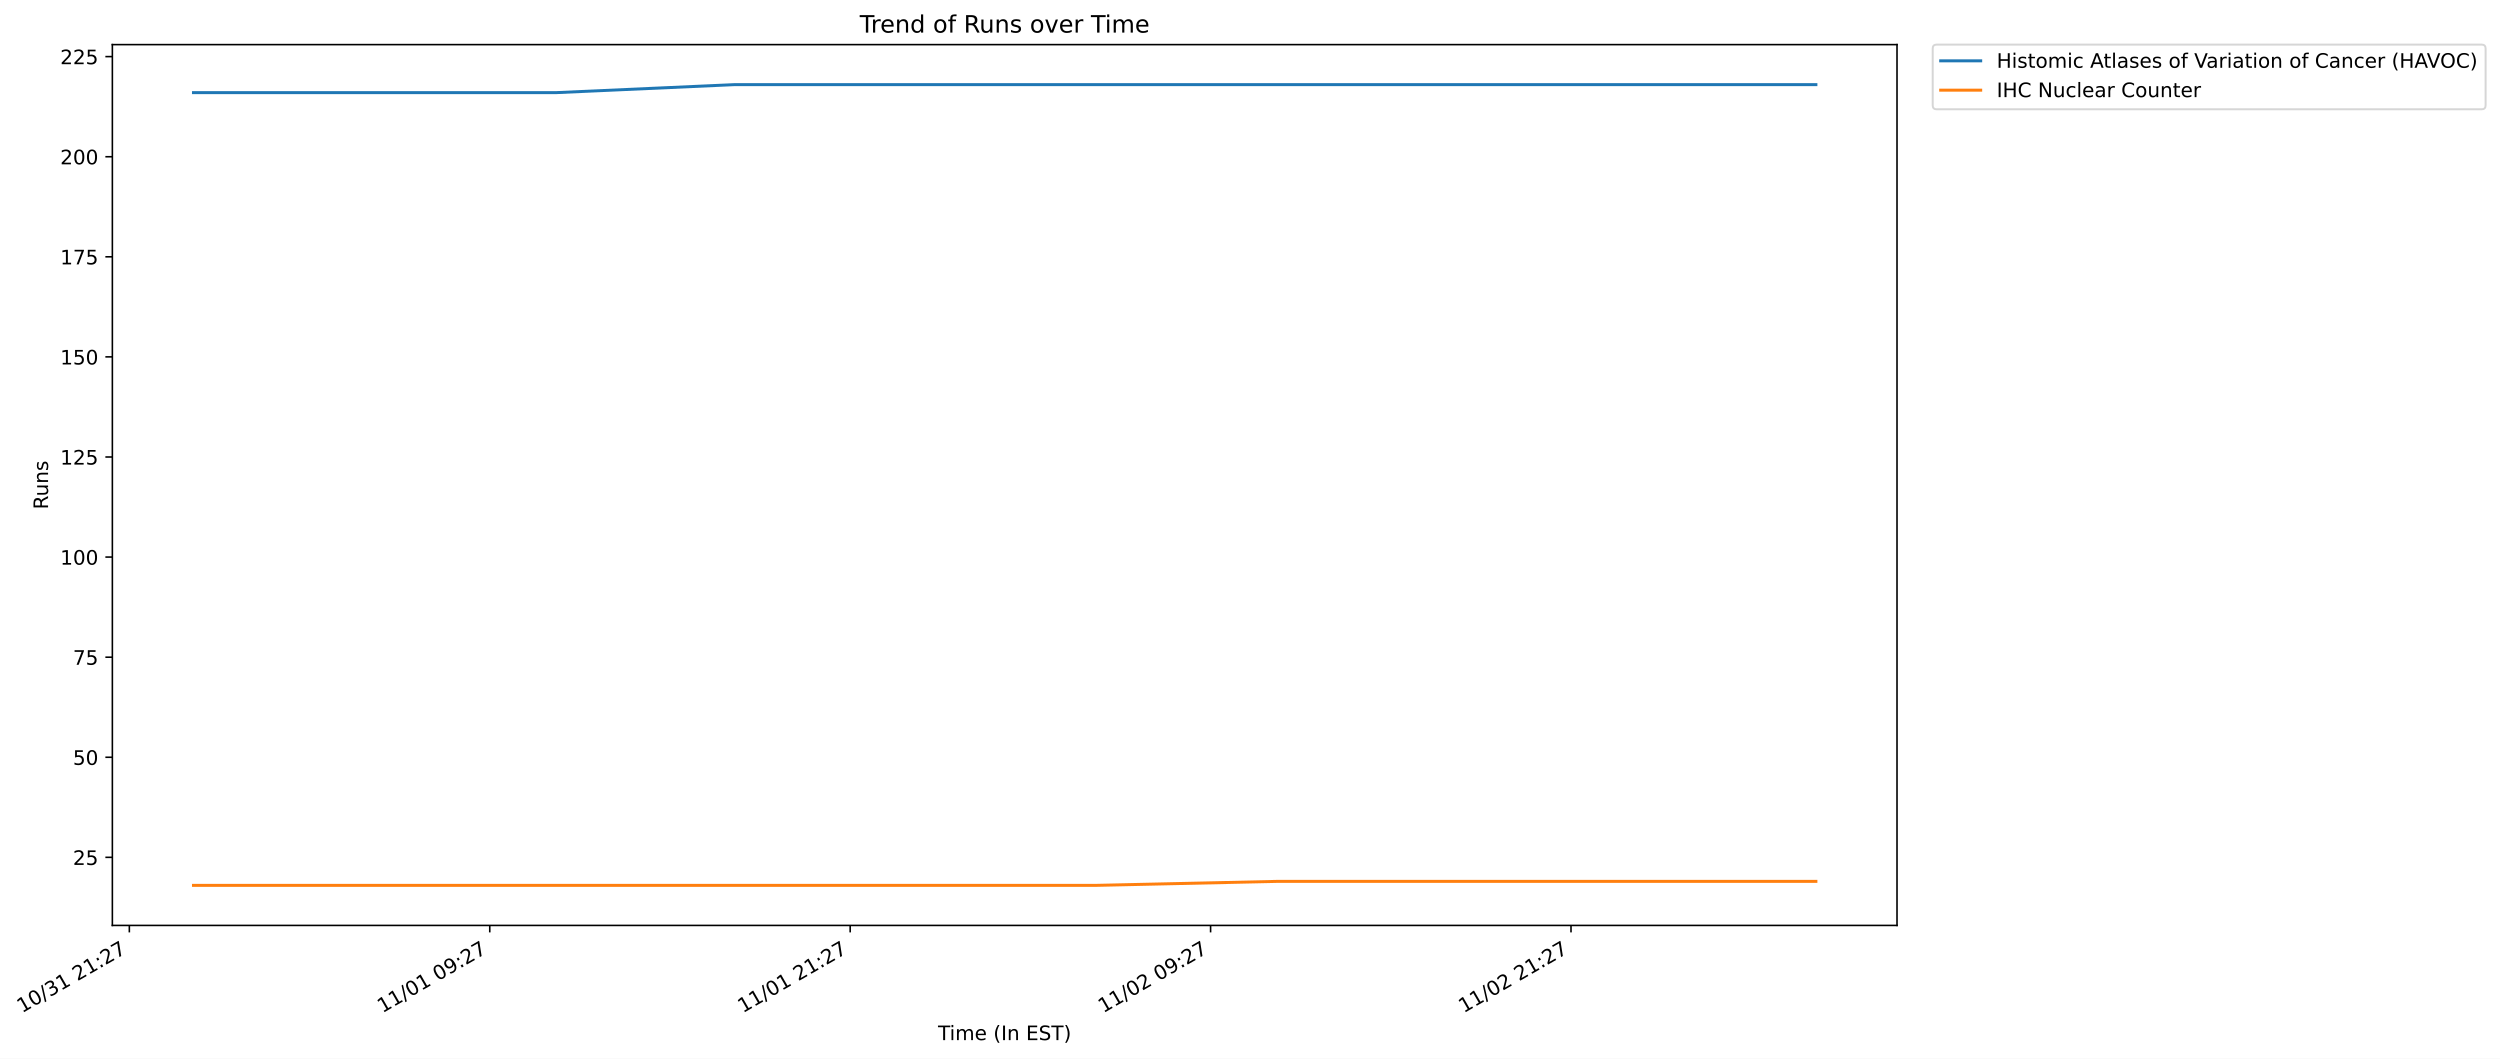
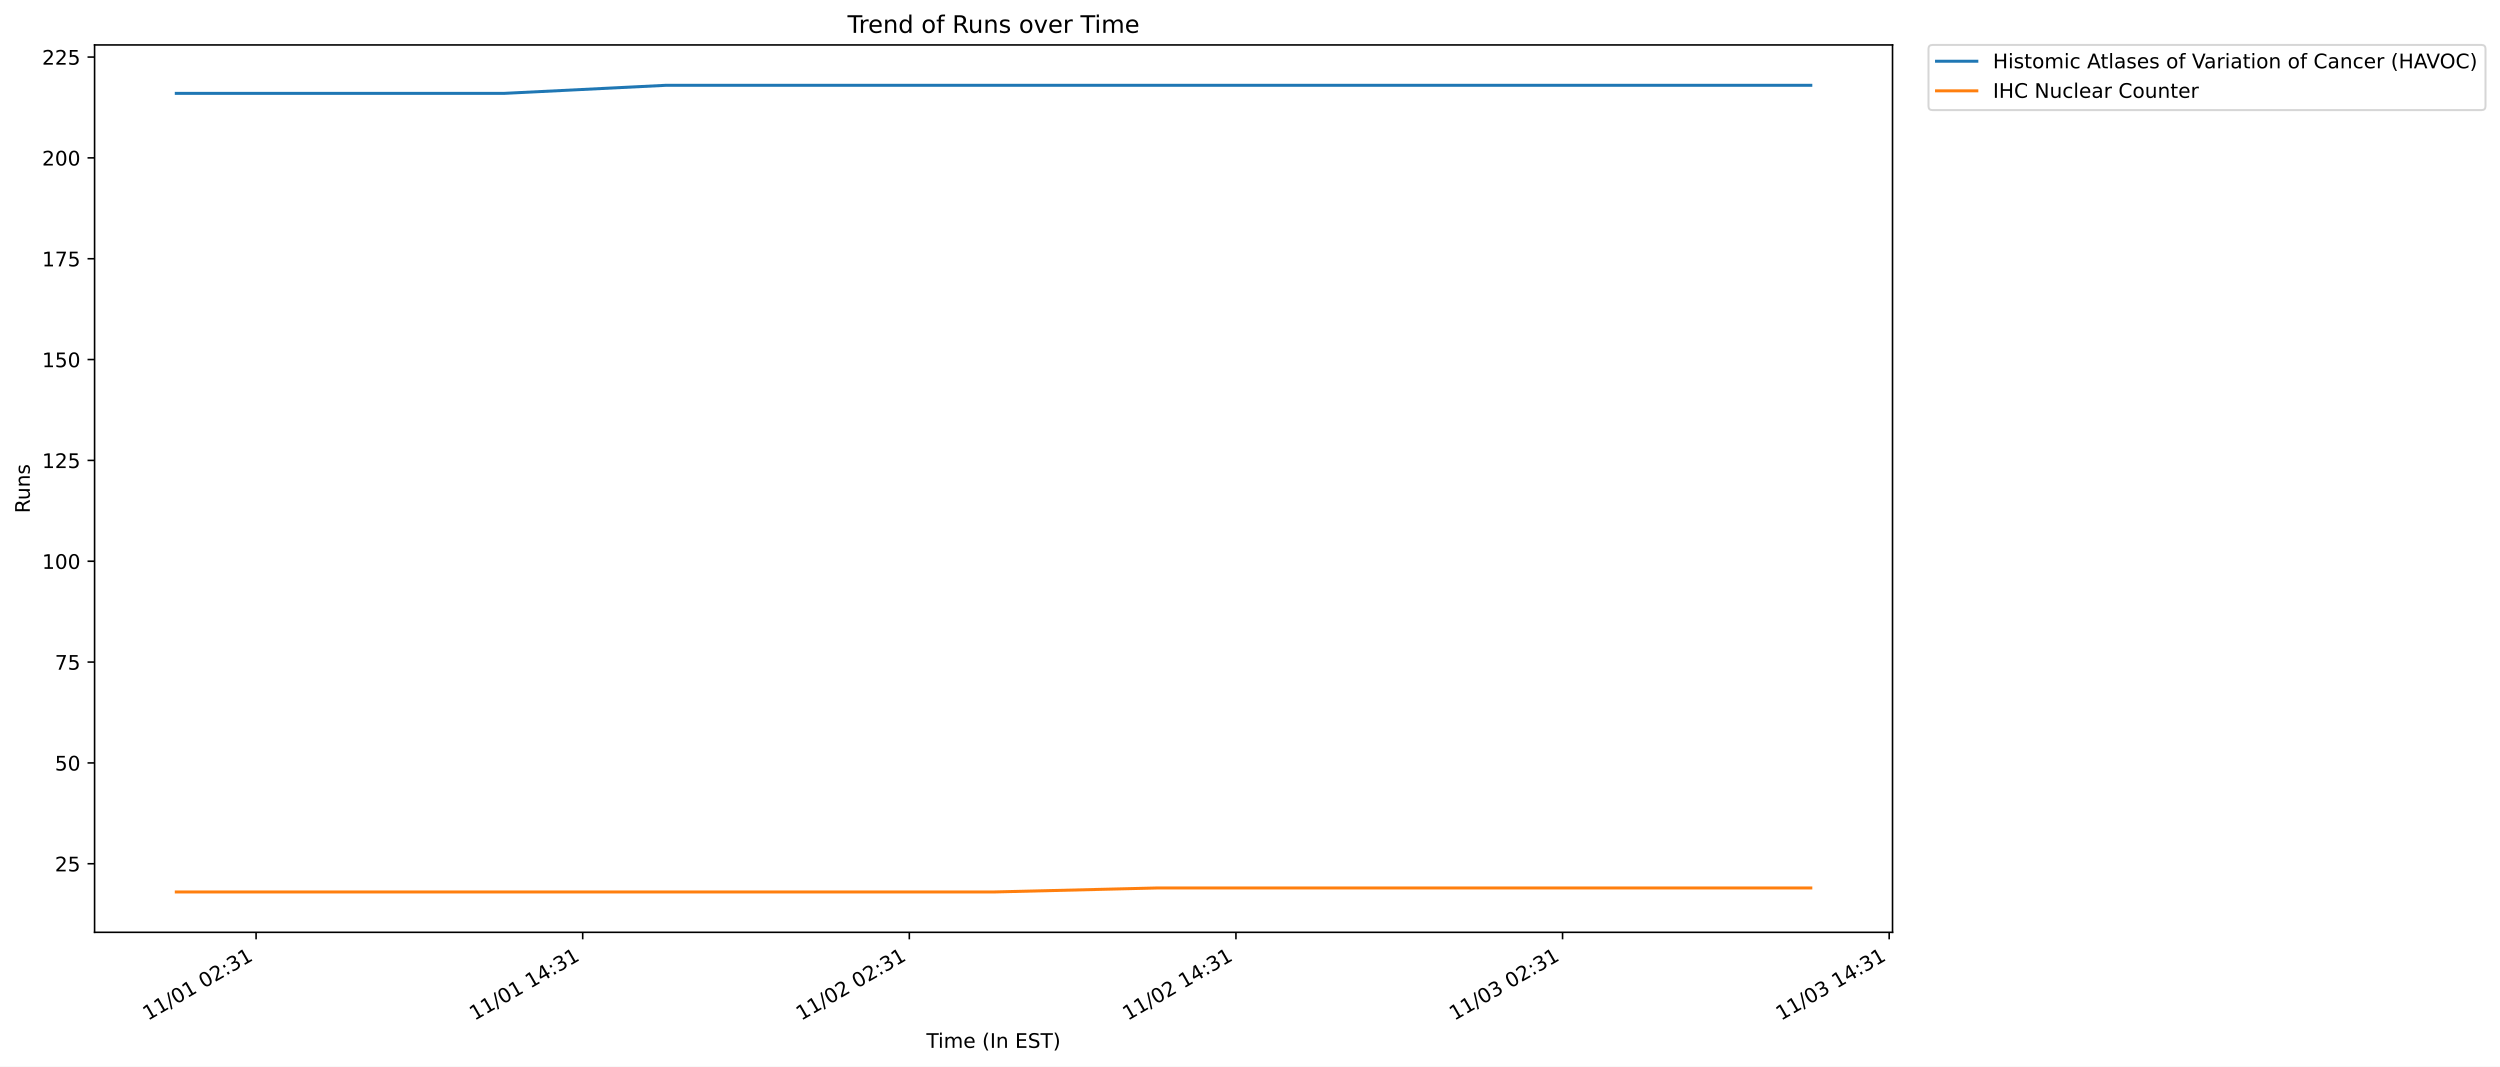
- <svg xmlns="http://www.w3.org/2000/svg" xmlns:xlink="http://www.w3.org/1999/xlink" width="1250.666pt" height="529.626pt" viewBox="0 0 1250.666 529.626" version="1.1">
+ <svg xmlns="http://www.w3.org/2000/svg" xmlns:xlink="http://www.w3.org/1999/xlink" width="1241.42pt" height="529.626pt" viewBox="0 0 1241.42 529.626" version="1.1">
  <defs>
    <style type="text/css">*{stroke-linejoin: round; stroke-linecap: butt}</style>
  </defs>
  <g id="figure_1">
    <g id="patch_1">
-       <path d="M 0 529.626  L 1250.666 529.626  L 1250.666 0  L 0 0  z " style="fill: #ffffff" />
+       <path d="M 0 529.626  L 1241.42 529.626  L 1241.42 0  L 0 0  z " style="fill: #ffffff" />
    </g>
    <g id="axes_1">
      <g id="patch_2">
-         <path d="M 56.211 462.958  L 949.011 462.958  L 949.011 22.318  L 56.211 22.318  z " style="fill: #ffffff" />
+         <path d="M 46.966 462.958  L 939.766 462.958  L 939.766 22.318  L 46.966 22.318  z " style="fill: #ffffff" />
      </g>
      <g id="matplotlib.axis_1">
        <g id="xtick_1">
          <g id="line2d_1">
            <defs>
-               <path id="mcb5b9ec28f" d="M 0 0  L 0 3.5  " style="stroke: #000000; stroke-width: 0.8" />
-             </defs>
-             <g>
-               <use xlink:href="#mcb5b9ec28f" x="64.707" y="462.958" style="stroke: #000000; stroke-width: 0.8" />
+               <path id="mbbb2ed6af0" d="M 0 0  L 0 3.5  " style="stroke: #000000; stroke-width: 0.8" />
+             </defs>
+             <g>
+               <use xlink:href="#mbbb2ed6af0" x="127.164" y="462.958" style="stroke: #000000; stroke-width: 0.8" />
            </g>
          </g>
          <g id="text_1">
-             <g transform="translate(10.99922 506.9464) rotate(-30) scale(0.1 -0.1)">
+             <g transform="translate(73.45678 506.9464) rotate(-30) scale(0.1 -0.1)">
              <defs>
                <path id="DejaVuSans-31" d="M 794 531  L 1825 531  L 1825 4091  L 703 3866  L 703 4441  L 1819 4666  L 2450 4666  L 2450 531  L 3481 531  L 3481 0  L 794 0  L 794 531  z " transform="scale(0.015625)" />
+                 <path id="DejaVuSans-2f" d="M 1625 4666  L 2156 4666  L 531 -594  L 0 -594  L 1625 4666  z " transform="scale(0.015625)" />
                <path id="DejaVuSans-30" d="M 2034 4250  Q 1547 4250 1301 3770  Q 1056 3291 1056 2328  Q 1056 1369 1301 889  Q 1547 409 2034 409  Q 2525 409 2770 889  Q 3016 1369 3016 2328  Q 3016 3291 2770 3770  Q 2525 4250 2034 4250  z M 2034 4750  Q 2819 4750 3233 4129  Q 3647 3509 3647 2328  Q 3647 1150 3233 529  Q 2819 -91 2034 -91  Q 1250 -91 836 529  Q 422 1150 422 2328  Q 422 3509 836 4129  Q 1250 4750 2034 4750  z " transform="scale(0.015625)" />
-                 <path id="DejaVuSans-2f" d="M 1625 4666  L 2156 4666  L 531 -594  L 0 -594  L 1625 4666  z " transform="scale(0.015625)" />
-                 <path id="DejaVuSans-33" d="M 2597 2516  Q 3050 2419 3304 2112  Q 3559 1806 3559 1356  Q 3559 666 3084 287  Q 2609 -91 1734 -91  Q 1441 -91 1130 -33  Q 819 25 488 141  L 488 750  Q 750 597 1062 519  Q 1375 441 1716 441  Q 2309 441 2620 675  Q 2931 909 2931 1356  Q 2931 1769 2642 2001  Q 2353 2234 1838 2234  L 1294 2234  L 1294 2753  L 1863 2753  Q 2328 2753 2575 2939  Q 2822 3125 2822 3475  Q 2822 3834 2567 4026  Q 2313 4219 1838 4219  Q 1578 4219 1281 4162  Q 984 4106 628 3988  L 628 4550  Q 988 4650 1302 4700  Q 1616 4750 1894 4750  Q 2613 4750 3031 4423  Q 3450 4097 3450 3541  Q 3450 3153 3228 2886  Q 3006 2619 2597 2516  z " transform="scale(0.015625)" />
                <path id="DejaVuSans-20" transform="scale(0.015625)" />
                <path id="DejaVuSans-32" d="M 1228 531  L 3431 531  L 3431 0  L 469 0  L 469 531  Q 828 903 1448 1529  Q 2069 2156 2228 2338  Q 2531 2678 2651 2914  Q 2772 3150 2772 3378  Q 2772 3750 2511 3984  Q 2250 4219 1831 4219  Q 1534 4219 1204 4116  Q 875 4013 500 3803  L 500 4441  Q 881 4594 1212 4672  Q 1544 4750 1819 4750  Q 2544 4750 2975 4387  Q 3406 4025 3406 3419  Q 3406 3131 3298 2873  Q 3191 2616 2906 2266  Q 2828 2175 2409 1742  Q 1991 1309 1228 531  z " transform="scale(0.015625)" />
                <path id="DejaVuSans-3a" d="M 750 794  L 1409 794  L 1409 0  L 750 0  L 750 794  z M 750 3309  L 1409 3309  L 1409 2516  L 750 2516  L 750 3309  z " transform="scale(0.015625)" />
-                 <path id="DejaVuSans-37" d="M 525 4666  L 3525 4666  L 3525 4397  L 1831 0  L 1172 0  L 2766 4134  L 525 4134  L 525 4666  z " transform="scale(0.015625)" />
+                 <path id="DejaVuSans-33" d="M 2597 2516  Q 3050 2419 3304 2112  Q 3559 1806 3559 1356  Q 3559 666 3084 287  Q 2609 -91 1734 -91  Q 1441 -91 1130 -33  Q 819 25 488 141  L 488 750  Q 750 597 1062 519  Q 1375 441 1716 441  Q 2309 441 2620 675  Q 2931 909 2931 1356  Q 2931 1769 2642 2001  Q 2353 2234 1838 2234  L 1294 2234  L 1294 2753  L 1863 2753  Q 2328 2753 2575 2939  Q 2822 3125 2822 3475  Q 2822 3834 2567 4026  Q 2313 4219 1838 4219  Q 1578 4219 1281 4162  Q 984 4106 628 3988  L 628 4550  Q 988 4650 1302 4700  Q 1616 4750 1894 4750  Q 2613 4750 3031 4423  Q 3450 4097 3450 3541  Q 3450 3153 3228 2886  Q 3006 2619 2597 2516  z " transform="scale(0.015625)" />
              </defs>
              <use xlink:href="#DejaVuSans-31" />
-               <use xlink:href="#DejaVuSans-30" x="63.623" />
-               <use xlink:href="#DejaVuSans-2f" x="127.246" />
-               <use xlink:href="#DejaVuSans-33" x="160.938" />
+               <use xlink:href="#DejaVuSans-31" x="63.623" />
+               <use xlink:href="#DejaVuSans-2f" x="127.246" />
+               <use xlink:href="#DejaVuSans-30" x="160.938" />
              <use xlink:href="#DejaVuSans-31" x="224.561" />
              <use xlink:href="#DejaVuSans-20" x="288.184" />
-               <use xlink:href="#DejaVuSans-32" x="319.971" />
-               <use xlink:href="#DejaVuSans-31" x="383.594" />
-               <use xlink:href="#DejaVuSans-3a" x="447.217" />
-               <use xlink:href="#DejaVuSans-32" x="480.908" />
-               <use xlink:href="#DejaVuSans-37" x="544.531" />
+               <use xlink:href="#DejaVuSans-30" x="319.971" />
+               <use xlink:href="#DejaVuSans-32" x="383.594" />
+               <use xlink:href="#DejaVuSans-3a" x="447.217" />
+               <use xlink:href="#DejaVuSans-33" x="480.908" />
+               <use xlink:href="#DejaVuSans-31" x="544.531" />
            </g>
          </g>
        </g>
        <g id="xtick_2">
          <g id="line2d_2">
            <g>
-               <use xlink:href="#mcb5b9ec28f" x="245.01" y="462.958" style="stroke: #000000; stroke-width: 0.8" />
+               <use xlink:href="#mbbb2ed6af0" x="289.352" y="462.958" style="stroke: #000000; stroke-width: 0.8" />
            </g>
          </g>
          <g id="text_2">
-             <g transform="translate(191.3027 506.9464) rotate(-30) scale(0.1 -0.1)">
+             <g transform="translate(235.6446 506.9464) rotate(-30) scale(0.1 -0.1)">
              <defs>
-                 <path id="DejaVuSans-39" d="M 703 97  L 703 672  Q 941 559 1184 500  Q 1428 441 1663 441  Q 2288 441 2617 861  Q 2947 1281 2994 2138  Q 2813 1869 2534 1725  Q 2256 1581 1919 1581  Q 1219 1581 811 2004  Q 403 2428 403 3163  Q 403 3881 828 4315  Q 1253 4750 1959 4750  Q 2769 4750 3195 4129  Q 3622 3509 3622 2328  Q 3622 1225 3098 567  Q 2575 -91 1691 -91  Q 1453 -91 1209 -44  Q 966 3 703 97  z M 1959 2075  Q 2384 2075 2632 2365  Q 2881 2656 2881 3163  Q 2881 3666 2632 3958  Q 2384 4250 1959 4250  Q 1534 4250 1286 3958  Q 1038 3666 1038 3163  Q 1038 2656 1286 2365  Q 1534 2075 1959 2075  z " transform="scale(0.015625)" />
+                 <path id="DejaVuSans-34" d="M 2419 4116  L 825 1625  L 2419 1625  L 2419 4116  z M 2253 4666  L 3047 4666  L 3047 1625  L 3713 1625  L 3713 1100  L 3047 1100  L 3047 0  L 2419 0  L 2419 1100  L 313 1100  L 313 1709  L 2253 4666  z " transform="scale(0.015625)" />
              </defs>
              <use xlink:href="#DejaVuSans-31" />
              <use xlink:href="#DejaVuSans-31" x="63.623" />
              <use xlink:href="#DejaVuSans-2f" x="127.246" />
              <use xlink:href="#DejaVuSans-30" x="160.938" />
              <use xlink:href="#DejaVuSans-31" x="224.561" />
              <use xlink:href="#DejaVuSans-20" x="288.184" />
-               <use xlink:href="#DejaVuSans-30" x="319.971" />
-               <use xlink:href="#DejaVuSans-39" x="383.594" />
-               <use xlink:href="#DejaVuSans-3a" x="447.217" />
-               <use xlink:href="#DejaVuSans-32" x="480.908" />
-               <use xlink:href="#DejaVuSans-37" x="544.531" />
+               <use xlink:href="#DejaVuSans-31" x="319.971" />
+               <use xlink:href="#DejaVuSans-34" x="383.594" />
+               <use xlink:href="#DejaVuSans-3a" x="447.217" />
+               <use xlink:href="#DejaVuSans-33" x="480.908" />
+               <use xlink:href="#DejaVuSans-31" x="544.531" />
            </g>
          </g>
        </g>
        <g id="xtick_3">
          <g id="line2d_3">
            <g>
-               <use xlink:href="#mcb5b9ec28f" x="425.314" y="462.958" style="stroke: #000000; stroke-width: 0.8" />
+               <use xlink:href="#mbbb2ed6af0" x="451.54" y="462.958" style="stroke: #000000; stroke-width: 0.8" />
            </g>
          </g>
          <g id="text_3">
-             <g transform="translate(371.6062 506.9464) rotate(-30) scale(0.1 -0.1)">
-               <use xlink:href="#DejaVuSans-31" />
-               <use xlink:href="#DejaVuSans-31" x="63.623" />
-               <use xlink:href="#DejaVuSans-2f" x="127.246" />
-               <use xlink:href="#DejaVuSans-30" x="160.938" />
-               <use xlink:href="#DejaVuSans-31" x="224.561" />
-               <use xlink:href="#DejaVuSans-20" x="288.184" />
-               <use xlink:href="#DejaVuSans-32" x="319.971" />
-               <use xlink:href="#DejaVuSans-31" x="383.594" />
-               <use xlink:href="#DejaVuSans-3a" x="447.217" />
-               <use xlink:href="#DejaVuSans-32" x="480.908" />
-               <use xlink:href="#DejaVuSans-37" x="544.531" />
+             <g transform="translate(397.8324 506.9464) rotate(-30) scale(0.1 -0.1)">
+               <use xlink:href="#DejaVuSans-31" />
+               <use xlink:href="#DejaVuSans-31" x="63.623" />
+               <use xlink:href="#DejaVuSans-2f" x="127.246" />
+               <use xlink:href="#DejaVuSans-30" x="160.938" />
+               <use xlink:href="#DejaVuSans-32" x="224.561" />
+               <use xlink:href="#DejaVuSans-20" x="288.184" />
+               <use xlink:href="#DejaVuSans-30" x="319.971" />
+               <use xlink:href="#DejaVuSans-32" x="383.594" />
+               <use xlink:href="#DejaVuSans-3a" x="447.217" />
+               <use xlink:href="#DejaVuSans-33" x="480.908" />
+               <use xlink:href="#DejaVuSans-31" x="544.531" />
            </g>
          </g>
        </g>
        <g id="xtick_4">
          <g id="line2d_4">
            <g>
-               <use xlink:href="#mcb5b9ec28f" x="605.617" y="462.958" style="stroke: #000000; stroke-width: 0.8" />
+               <use xlink:href="#mbbb2ed6af0" x="613.728" y="462.958" style="stroke: #000000; stroke-width: 0.8" />
            </g>
          </g>
          <g id="text_4">
-             <g transform="translate(551.9097 506.9464) rotate(-30) scale(0.1 -0.1)">
+             <g transform="translate(560.0203 506.9464) rotate(-30) scale(0.1 -0.1)">
              <use xlink:href="#DejaVuSans-31" />
              <use xlink:href="#DejaVuSans-31" x="63.623" />
              <use xlink:href="#DejaVuSans-2f" x="127.246" />
              <use xlink:href="#DejaVuSans-30" x="160.938" />
              <use xlink:href="#DejaVuSans-32" x="224.561" />
              <use xlink:href="#DejaVuSans-20" x="288.184" />
-               <use xlink:href="#DejaVuSans-30" x="319.971" />
-               <use xlink:href="#DejaVuSans-39" x="383.594" />
-               <use xlink:href="#DejaVuSans-3a" x="447.217" />
-               <use xlink:href="#DejaVuSans-32" x="480.908" />
-               <use xlink:href="#DejaVuSans-37" x="544.531" />
+               <use xlink:href="#DejaVuSans-31" x="319.971" />
+               <use xlink:href="#DejaVuSans-34" x="383.594" />
+               <use xlink:href="#DejaVuSans-3a" x="447.217" />
+               <use xlink:href="#DejaVuSans-33" x="480.908" />
+               <use xlink:href="#DejaVuSans-31" x="544.531" />
            </g>
          </g>
        </g>
        <g id="xtick_5">
          <g id="line2d_5">
            <g>
-               <use xlink:href="#mcb5b9ec28f" x="785.921" y="462.958" style="stroke: #000000; stroke-width: 0.8" />
+               <use xlink:href="#mbbb2ed6af0" x="775.916" y="462.958" style="stroke: #000000; stroke-width: 0.8" />
            </g>
          </g>
          <g id="text_5">
-             <g transform="translate(732.2132 506.9464) rotate(-30) scale(0.1 -0.1)">
-               <use xlink:href="#DejaVuSans-31" />
-               <use xlink:href="#DejaVuSans-31" x="63.623" />
-               <use xlink:href="#DejaVuSans-2f" x="127.246" />
-               <use xlink:href="#DejaVuSans-30" x="160.938" />
-               <use xlink:href="#DejaVuSans-32" x="224.561" />
-               <use xlink:href="#DejaVuSans-20" x="288.184" />
-               <use xlink:href="#DejaVuSans-32" x="319.971" />
-               <use xlink:href="#DejaVuSans-31" x="383.594" />
-               <use xlink:href="#DejaVuSans-3a" x="447.217" />
-               <use xlink:href="#DejaVuSans-32" x="480.908" />
-               <use xlink:href="#DejaVuSans-37" x="544.531" />
-             </g>
-           </g>
-         </g>
-         <g id="text_6">
-           <g transform="translate(469.2666 520.3459) scale(0.1 -0.1)">
+             <g transform="translate(722.2081 506.9464) rotate(-30) scale(0.1 -0.1)">
+               <use xlink:href="#DejaVuSans-31" />
+               <use xlink:href="#DejaVuSans-31" x="63.623" />
+               <use xlink:href="#DejaVuSans-2f" x="127.246" />
+               <use xlink:href="#DejaVuSans-30" x="160.938" />
+               <use xlink:href="#DejaVuSans-33" x="224.561" />
+               <use xlink:href="#DejaVuSans-20" x="288.184" />
+               <use xlink:href="#DejaVuSans-30" x="319.971" />
+               <use xlink:href="#DejaVuSans-32" x="383.594" />
+               <use xlink:href="#DejaVuSans-3a" x="447.217" />
+               <use xlink:href="#DejaVuSans-33" x="480.908" />
+               <use xlink:href="#DejaVuSans-31" x="544.531" />
+             </g>
+           </g>
+         </g>
+         <g id="xtick_6">
+           <g id="line2d_6">
+             <g>
+               <use xlink:href="#mbbb2ed6af0" x="938.104" y="462.958" style="stroke: #000000; stroke-width: 0.8" />
+             </g>
+           </g>
+           <g id="text_6">
+             <g transform="translate(884.3959 506.9464) rotate(-30) scale(0.1 -0.1)">
+               <use xlink:href="#DejaVuSans-31" />
+               <use xlink:href="#DejaVuSans-31" x="63.623" />
+               <use xlink:href="#DejaVuSans-2f" x="127.246" />
+               <use xlink:href="#DejaVuSans-30" x="160.938" />
+               <use xlink:href="#DejaVuSans-33" x="224.561" />
+               <use xlink:href="#DejaVuSans-20" x="288.184" />
+               <use xlink:href="#DejaVuSans-31" x="319.971" />
+               <use xlink:href="#DejaVuSans-34" x="383.594" />
+               <use xlink:href="#DejaVuSans-3a" x="447.217" />
+               <use xlink:href="#DejaVuSans-33" x="480.908" />
+               <use xlink:href="#DejaVuSans-31" x="544.531" />
+             </g>
+           </g>
+         </g>
+         <g id="text_7">
+           <g transform="translate(460.0211 520.3459) scale(0.1 -0.1)">
            <defs>
              <path id="DejaVuSans-54" d="M -19 4666  L 3928 4666  L 3928 4134  L 2272 4134  L 2272 0  L 1638 0  L 1638 4134  L -19 4134  L -19 4666  z " transform="scale(0.015625)" />
              <path id="DejaVuSans-69" d="M 603 3500  L 1178 3500  L 1178 0  L 603 0  L 603 3500  z M 603 4863  L 1178 4863  L 1178 4134  L 603 4134  L 603 4863  z " transform="scale(0.015625)" />
              <path id="DejaVuSans-6d" d="M 3328 2828  Q 3544 3216 3844 3400  Q 4144 3584 4550 3584  Q 5097 3584 5394 3201  Q 5691 2819 5691 2113  L 5691 0  L 5113 0  L 5113 2094  Q 5113 2597 4934 2840  Q 4756 3084 4391 3084  Q 3944 3084 3684 2787  Q 3425 2491 3425 1978  L 3425 0  L 2847 0  L 2847 2094  Q 2847 2600 2669 2842  Q 2491 3084 2119 3084  Q 1678 3084 1418 2786  Q 1159 2488 1159 1978  L 1159 0  L 581 0  L 581 3500  L 1159 3500  L 1159 2956  Q 1356 3278 1631 3431  Q 1906 3584 2284 3584  Q 2666 3584 2933 3390  Q 3200 3197 3328 2828  z " transform="scale(0.015625)" />
              <path id="DejaVuSans-65" d="M 3597 1894  L 3597 1613  L 953 1613  Q 991 1019 1311 708  Q 1631 397 2203 397  Q 2534 397 2845 478  Q 3156 559 3463 722  L 3463 178  Q 3153 47 2828 -22  Q 2503 -91 2169 -91  Q 1331 -91 842 396  Q 353 884 353 1716  Q 353 2575 817 3079  Q 1281 3584 2069 3584  Q 2775 3584 3186 3129  Q 3597 2675 3597 1894  z M 3022 2063  Q 3016 2534 2758 2815  Q 2500 3097 2075 3097  Q 1594 3097 1305 2825  Q 1016 2553 972 2059  L 3022 2063  z " transform="scale(0.015625)" />
              <path id="DejaVuSans-28" d="M 1984 4856  Q 1566 4138 1362 3434  Q 1159 2731 1159 2009  Q 1159 1288 1364 580  Q 1569 -128 1984 -844  L 1484 -844  Q 1016 -109 783 600  Q 550 1309 550 2009  Q 550 2706 781 3412  Q 1013 4119 1484 4856  L 1984 4856  z " transform="scale(0.015625)" />
              <path id="DejaVuSans-49" d="M 628 4666  L 1259 4666  L 1259 0  L 628 0  L 628 4666  z " transform="scale(0.015625)" />
              <path id="DejaVuSans-6e" d="M 3513 2113  L 3513 0  L 2938 0  L 2938 2094  Q 2938 2591 2744 2837  Q 2550 3084 2163 3084  Q 1697 3084 1428 2787  Q 1159 2491 1159 1978  L 1159 0  L 581 0  L 581 3500  L 1159 3500  L 1159 2956  Q 1366 3272 1645 3428  Q 1925 3584 2291 3584  Q 2894 3584 3203 3211  Q 3513 2838 3513 2113  z " transform="scale(0.015625)" />
              <path id="DejaVuSans-45" d="M 628 4666  L 3578 4666  L 3578 4134  L 1259 4134  L 1259 2753  L 3481 2753  L 3481 2222  L 1259 2222  L 1259 531  L 3634 531  L 3634 0  L 628 0  L 628 4666  z " transform="scale(0.015625)" />
              <path id="DejaVuSans-53" d="M 3425 4513  L 3425 3897  Q 3066 4069 2747 4153  Q 2428 4238 2131 4238  Q 1616 4238 1336 4038  Q 1056 3838 1056 3469  Q 1056 3159 1242 3001  Q 1428 2844 1947 2747  L 2328 2669  Q 3034 2534 3370 2195  Q 3706 1856 3706 1288  Q 3706 609 3251 259  Q 2797 -91 1919 -91  Q 1588 -91 1214 -16  Q 841 59 441 206  L 441 856  Q 825 641 1194 531  Q 1563 422 1919 422  Q 2459 422 2753 634  Q 3047 847 3047 1241  Q 3047 1584 2836 1778  Q 2625 1972 2144 2069  L 1759 2144  Q 1053 2284 737 2584  Q 422 2884 422 3419  Q 422 4038 858 4394  Q 1294 4750 2059 4750  Q 2388 4750 2728 4690  Q 3069 4631 3425 4513  z " transform="scale(0.015625)" />
              <path id="DejaVuSans-29" d="M 513 4856  L 1013 4856  Q 1481 4119 1714 3412  Q 1947 2706 1947 2009  Q 1947 1309 1714 600  Q 1481 -109 1013 -844  L 513 -844  Q 928 -128 1133 580  Q 1338 1288 1338 2009  Q 1338 2731 1133 3434  Q 928 4138 513 4856  z " transform="scale(0.015625)" />
            </defs>
            <use xlink:href="#DejaVuSans-54" />
            <use xlink:href="#DejaVuSans-69" x="57.959" />
            <use xlink:href="#DejaVuSans-6d" x="85.742" />
            <use xlink:href="#DejaVuSans-65" x="183.154" />
            <use xlink:href="#DejaVuSans-20" x="244.678" />
            <use xlink:href="#DejaVuSans-28" x="276.465" />
            <use xlink:href="#DejaVuSans-49" x="315.479" />
            <use xlink:href="#DejaVuSans-6e" x="344.971" />
            <use xlink:href="#DejaVuSans-20" x="408.35" />
            <use xlink:href="#DejaVuSans-45" x="440.137" />
            <use xlink:href="#DejaVuSans-53" x="503.32" />
            <use xlink:href="#DejaVuSans-54" x="566.797" />
            <use xlink:href="#DejaVuSans-29" x="627.881" />
          </g>
        </g>
      </g>
      <g id="matplotlib.axis_2">
        <g id="ytick_1">
-           <g id="line2d_6">
-             <defs>
-               <path id="m99df1cbf94" d="M 0 0  L -3.5 0  " style="stroke: #000000; stroke-width: 0.8" />
-             </defs>
-             <g>
-               <use xlink:href="#m99df1cbf94" x="56.211" y="428.909" style="stroke: #000000; stroke-width: 0.8" />
-             </g>
-           </g>
-           <g id="text_7">
-             <g transform="translate(36.48616 432.7079) scale(0.1 -0.1)">
+           <g id="line2d_7">
+             <defs>
+               <path id="m09f8a56c4b" d="M 0 0  L -3.5 0  " style="stroke: #000000; stroke-width: 0.8" />
+             </defs>
+             <g>
+               <use xlink:href="#m09f8a56c4b" x="46.966" y="428.909" style="stroke: #000000; stroke-width: 0.8" />
+             </g>
+           </g>
+           <g id="text_8">
+             <g transform="translate(27.24063 432.7079) scale(0.1 -0.1)">
              <defs>
                <path id="DejaVuSans-35" d="M 691 4666  L 3169 4666  L 3169 4134  L 1269 4134  L 1269 2991  Q 1406 3038 1543 3061  Q 1681 3084 1819 3084  Q 2600 3084 3056 2656  Q 3513 2228 3513 1497  Q 3513 744 3044 326  Q 2575 -91 1722 -91  Q 1428 -91 1123 -41  Q 819 9 494 109  L 494 744  Q 775 591 1075 516  Q 1375 441 1709 441  Q 2250 441 2565 725  Q 2881 1009 2881 1497  Q 2881 1984 2565 2268  Q 2250 2553 1709 2553  Q 1456 2553 1204 2497  Q 953 2441 691 2322  L 691 4666  z " transform="scale(0.015625)" />
              </defs>
              <use xlink:href="#DejaVuSans-32" />
              <use xlink:href="#DejaVuSans-35" x="63.623" />
            </g>
          </g>
        </g>
        <g id="ytick_2">
-           <g id="line2d_7">
-             <g>
-               <use xlink:href="#m99df1cbf94" x="56.211" y="378.836" style="stroke: #000000; stroke-width: 0.8" />
-             </g>
-           </g>
-           <g id="text_8">
-             <g transform="translate(36.48616 382.6352) scale(0.1 -0.1)">
+           <g id="line2d_8">
+             <g>
+               <use xlink:href="#m09f8a56c4b" x="46.966" y="378.836" style="stroke: #000000; stroke-width: 0.8" />
+             </g>
+           </g>
+           <g id="text_9">
+             <g transform="translate(27.24063 382.6352) scale(0.1 -0.1)">
              <use xlink:href="#DejaVuSans-35" />
              <use xlink:href="#DejaVuSans-30" x="63.623" />
            </g>
          </g>
        </g>
        <g id="ytick_3">
-           <g id="line2d_8">
-             <g>
-               <use xlink:href="#m99df1cbf94" x="56.211" y="328.763" style="stroke: #000000; stroke-width: 0.8" />
-             </g>
-           </g>
-           <g id="text_9">
-             <g transform="translate(36.48616 332.5624) scale(0.1 -0.1)">
+           <g id="line2d_9">
+             <g>
+               <use xlink:href="#m09f8a56c4b" x="46.966" y="328.763" style="stroke: #000000; stroke-width: 0.8" />
+             </g>
+           </g>
+           <g id="text_10">
+             <g transform="translate(27.24063 332.5624) scale(0.1 -0.1)">
+               <defs>
+                 <path id="DejaVuSans-37" d="M 525 4666  L 3525 4666  L 3525 4397  L 1831 0  L 1172 0  L 2766 4134  L 525 4134  L 525 4666  z " transform="scale(0.015625)" />
+               </defs>
              <use xlink:href="#DejaVuSans-37" />
              <use xlink:href="#DejaVuSans-35" x="63.623" />
            </g>
          </g>
        </g>
        <g id="ytick_4">
-           <g id="line2d_9">
-             <g>
-               <use xlink:href="#m99df1cbf94" x="56.211" y="278.69" style="stroke: #000000; stroke-width: 0.8" />
-             </g>
-           </g>
-           <g id="text_10">
-             <g transform="translate(30.12366 282.4897) scale(0.1 -0.1)">
+           <g id="line2d_10">
+             <g>
+               <use xlink:href="#m09f8a56c4b" x="46.966" y="278.69" style="stroke: #000000; stroke-width: 0.8" />
+             </g>
+           </g>
+           <g id="text_11">
+             <g transform="translate(20.87813 282.4897) scale(0.1 -0.1)">
              <use xlink:href="#DejaVuSans-31" />
              <use xlink:href="#DejaVuSans-30" x="63.623" />
              <use xlink:href="#DejaVuSans-30" x="127.246" />
            </g>
          </g>
        </g>
        <g id="ytick_5">
-           <g id="line2d_10">
-             <g>
-               <use xlink:href="#m99df1cbf94" x="56.211" y="228.618" style="stroke: #000000; stroke-width: 0.8" />
-             </g>
-           </g>
-           <g id="text_11">
-             <g transform="translate(30.12366 232.417) scale(0.1 -0.1)">
+           <g id="line2d_11">
+             <g>
+               <use xlink:href="#m09f8a56c4b" x="46.966" y="228.618" style="stroke: #000000; stroke-width: 0.8" />
+             </g>
+           </g>
+           <g id="text_12">
+             <g transform="translate(20.87813 232.417) scale(0.1 -0.1)">
              <use xlink:href="#DejaVuSans-31" />
              <use xlink:href="#DejaVuSans-32" x="63.623" />
              <use xlink:href="#DejaVuSans-35" x="127.246" />
            </g>
          </g>
        </g>
        <g id="ytick_6">
-           <g id="line2d_11">
-             <g>
-               <use xlink:href="#m99df1cbf94" x="56.211" y="178.545" style="stroke: #000000; stroke-width: 0.8" />
-             </g>
-           </g>
-           <g id="text_12">
-             <g transform="translate(30.12366 182.3443) scale(0.1 -0.1)">
+           <g id="line2d_12">
+             <g>
+               <use xlink:href="#m09f8a56c4b" x="46.966" y="178.545" style="stroke: #000000; stroke-width: 0.8" />
+             </g>
+           </g>
+           <g id="text_13">
+             <g transform="translate(20.87813 182.3443) scale(0.1 -0.1)">
              <use xlink:href="#DejaVuSans-31" />
              <use xlink:href="#DejaVuSans-35" x="63.623" />
              <use xlink:href="#DejaVuSans-30" x="127.246" />
            </g>
          </g>
        </g>
        <g id="ytick_7">
-           <g id="line2d_12">
-             <g>
-               <use xlink:href="#m99df1cbf94" x="56.211" y="128.472" style="stroke: #000000; stroke-width: 0.8" />
-             </g>
-           </g>
-           <g id="text_13">
-             <g transform="translate(30.12366 132.2715) scale(0.1 -0.1)">
+           <g id="line2d_13">
+             <g>
+               <use xlink:href="#m09f8a56c4b" x="46.966" y="128.472" style="stroke: #000000; stroke-width: 0.8" />
+             </g>
+           </g>
+           <g id="text_14">
+             <g transform="translate(20.87813 132.2715) scale(0.1 -0.1)">
              <use xlink:href="#DejaVuSans-31" />
              <use xlink:href="#DejaVuSans-37" x="63.623" />
              <use xlink:href="#DejaVuSans-35" x="127.246" />
            </g>
          </g>
        </g>
        <g id="ytick_8">
-           <g id="line2d_13">
-             <g>
-               <use xlink:href="#m99df1cbf94" x="56.211" y="78.4" style="stroke: #000000; stroke-width: 0.8" />
-             </g>
-           </g>
-           <g id="text_14">
-             <g transform="translate(30.12366 82.1988) scale(0.1 -0.1)">
+           <g id="line2d_14">
+             <g>
+               <use xlink:href="#m09f8a56c4b" x="46.966" y="78.4" style="stroke: #000000; stroke-width: 0.8" />
+             </g>
+           </g>
+           <g id="text_15">
+             <g transform="translate(20.87813 82.1988) scale(0.1 -0.1)">
              <use xlink:href="#DejaVuSans-32" />
              <use xlink:href="#DejaVuSans-30" x="63.623" />
              <use xlink:href="#DejaVuSans-30" x="127.246" />
            </g>
          </g>
        </g>
        <g id="ytick_9">
-           <g id="line2d_14">
-             <g>
-               <use xlink:href="#m99df1cbf94" x="56.211" y="28.327" style="stroke: #000000; stroke-width: 0.8" />
-             </g>
-           </g>
-           <g id="text_15">
-             <g transform="translate(30.12366 32.12607) scale(0.1 -0.1)">
+           <g id="line2d_15">
+             <g>
+               <use xlink:href="#m09f8a56c4b" x="46.966" y="28.327" style="stroke: #000000; stroke-width: 0.8" />
+             </g>
+           </g>
+           <g id="text_16">
+             <g transform="translate(20.87813 32.12607) scale(0.1 -0.1)">
              <use xlink:href="#DejaVuSans-32" />
              <use xlink:href="#DejaVuSans-32" x="63.623" />
              <use xlink:href="#DejaVuSans-35" x="127.246" />
            </g>
          </g>
        </g>
-         <g id="text_16">
-           <g transform="translate(24.04397 254.8295) rotate(-90) scale(0.1 -0.1)">
+         <g id="text_17">
+           <g transform="translate(14.79844 254.8295) rotate(-90) scale(0.1 -0.1)">
            <defs>
              <path id="DejaVuSans-52" d="M 2841 2188  Q 3044 2119 3236 1894  Q 3428 1669 3622 1275  L 4263 0  L 3584 0  L 2988 1197  Q 2756 1666 2539 1819  Q 2322 1972 1947 1972  L 1259 1972  L 1259 0  L 628 0  L 628 4666  L 2053 4666  Q 2853 4666 3247 4331  Q 3641 3997 3641 3322  Q 3641 2881 3436 2590  Q 3231 2300 2841 2188  z M 1259 4147  L 1259 2491  L 2053 2491  Q 2509 2491 2742 2702  Q 2975 2913 2975 3322  Q 2975 3731 2742 3939  Q 2509 4147 2053 4147  L 1259 4147  z " transform="scale(0.015625)" />
              <path id="DejaVuSans-75" d="M 544 1381  L 544 3500  L 1119 3500  L 1119 1403  Q 1119 906 1312 657  Q 1506 409 1894 409  Q 2359 409 2629 706  Q 2900 1003 2900 1516  L 2900 3500  L 3475 3500  L 3475 0  L 2900 0  L 2900 538  Q 2691 219 2414 64  Q 2138 -91 1772 -91  Q 1169 -91 856 284  Q 544 659 544 1381  z M 1991 3584  L 1991 3584  z " transform="scale(0.015625)" />
              <path id="DejaVuSans-73" d="M 2834 3397  L 2834 2853  Q 2591 2978 2328 3040  Q 2066 3103 1784 3103  Q 1356 3103 1142 2972  Q 928 2841 928 2578  Q 928 2378 1081 2264  Q 1234 2150 1697 2047  L 1894 2003  Q 2506 1872 2764 1633  Q 3022 1394 3022 966  Q 3022 478 2636 193  Q 2250 -91 1575 -91  Q 1294 -91 989 -36  Q 684 19 347 128  L 347 722  Q 666 556 975 473  Q 1284 391 1588 391  Q 1994 391 2212 530  Q 2431 669 2431 922  Q 2431 1156 2273 1281  Q 2116 1406 1581 1522  L 1381 1569  Q 847 1681 609 1914  Q 372 2147 372 2553  Q 372 3047 722 3315  Q 1072 3584 1716 3584  Q 2034 3584 2315 3537  Q 2597 3491 2834 3397  z " transform="scale(0.015625)" />
            </defs>
            <use xlink:href="#DejaVuSans-52" />
            <use xlink:href="#DejaVuSans-75" x="64.982" />
            <use xlink:href="#DejaVuSans-6e" x="128.361" />
            <use xlink:href="#DejaVuSans-73" x="191.74" />
          </g>
        </g>
      </g>
-       <g id="line2d_15">
-         <path d="M 96.793 46.353  L 187.04 46.353  L 277.955 46.353  L 367.267 42.347  L 457.386 42.347  L 547.812 42.347  L 638.776 42.347  L 727.807 42.347  L 818.003 42.347  L 908.429 42.347  " clip-path="url(#pf2956aa116)" style="fill: none; stroke: #1f77b4; stroke-width: 1.5; stroke-linecap: square" />
-       </g>
      <g id="line2d_16">
-         <path d="M 96.793 442.929  L 187.04 442.929  L 277.955 442.929  L 367.267 442.929  L 457.386 442.929  L 547.812 442.929  L 638.776 440.926  L 727.807 440.926  L 818.003 440.926  L 908.429 440.926  " clip-path="url(#pf2956aa116)" style="fill: none; stroke: #ff7f0e; stroke-width: 1.5; stroke-linecap: square" />
+         <path d="M 87.547 46.353  L 168.727 46.353  L 250.508 46.353  L 330.846 42.347  L 411.91 42.347  L 493.251 42.347  L 575.075 42.347  L 655.161 42.347  L 736.295 42.347  L 817.636 42.347  L 899.184 42.347  " clip-path="url(#p3f9189aace)" style="fill: none; stroke: #1f77b4; stroke-width: 1.5; stroke-linecap: square" />
+       </g>
+       <g id="line2d_17">
+         <path d="M 87.547 442.929  L 168.727 442.929  L 250.508 442.929  L 330.846 442.929  L 411.91 442.929  L 493.251 442.929  L 575.075 440.926  L 655.161 440.926  L 736.295 440.926  L 817.636 440.926  L 899.184 440.926  " clip-path="url(#p3f9189aace)" style="fill: none; stroke: #ff7f0e; stroke-width: 1.5; stroke-linecap: square" />
      </g>
      <g id="patch_3">
-         <path d="M 56.211 462.958  L 56.211 22.318  " style="fill: none; stroke: #000000; stroke-width: 0.8; stroke-linejoin: miter; stroke-linecap: square" />
+         <path d="M 46.966 462.958  L 46.966 22.318  " style="fill: none; stroke: #000000; stroke-width: 0.8; stroke-linejoin: miter; stroke-linecap: square" />
      </g>
      <g id="patch_4">
-         <path d="M 949.011 462.958  L 949.011 22.318  " style="fill: none; stroke: #000000; stroke-width: 0.8; stroke-linejoin: miter; stroke-linecap: square" />
+         <path d="M 939.766 462.958  L 939.766 22.318  " style="fill: none; stroke: #000000; stroke-width: 0.8; stroke-linejoin: miter; stroke-linecap: square" />
      </g>
      <g id="patch_5">
-         <path d="M 56.211 462.958  L 949.011 462.958  " style="fill: none; stroke: #000000; stroke-width: 0.8; stroke-linejoin: miter; stroke-linecap: square" />
+         <path d="M 46.966 462.958  L 939.766 462.958  " style="fill: none; stroke: #000000; stroke-width: 0.8; stroke-linejoin: miter; stroke-linecap: square" />
      </g>
      <g id="patch_6">
-         <path d="M 56.211 22.318  L 949.011 22.318  " style="fill: none; stroke: #000000; stroke-width: 0.8; stroke-linejoin: miter; stroke-linecap: square" />
-       </g>
-       <g id="text_17">
-         <g transform="translate(430.0946 16.31812) scale(0.12 -0.12)">
+         <path d="M 46.966 22.318  L 939.766 22.318  " style="fill: none; stroke: #000000; stroke-width: 0.8; stroke-linejoin: miter; stroke-linecap: square" />
+       </g>
+       <g id="text_18">
+         <g transform="translate(420.8491 16.31812) scale(0.12 -0.12)">
          <defs>
            <path id="DejaVuSans-72" d="M 2631 2963  Q 2534 3019 2420 3045  Q 2306 3072 2169 3072  Q 1681 3072 1420 2755  Q 1159 2438 1159 1844  L 1159 0  L 581 0  L 581 3500  L 1159 3500  L 1159 2956  Q 1341 3275 1631 3429  Q 1922 3584 2338 3584  Q 2397 3584 2469 3576  Q 2541 3569 2628 3553  L 2631 2963  z " transform="scale(0.015625)" />
            <path id="DejaVuSans-64" d="M 2906 2969  L 2906 4863  L 3481 4863  L 3481 0  L 2906 0  L 2906 525  Q 2725 213 2448 61  Q 2172 -91 1784 -91  Q 1150 -91 751 415  Q 353 922 353 1747  Q 353 2572 751 3078  Q 1150 3584 1784 3584  Q 2172 3584 2448 3432  Q 2725 3281 2906 2969  z M 947 1747  Q 947 1113 1208 752  Q 1469 391 1925 391  Q 2381 391 2643 752  Q 2906 1113 2906 1747  Q 2906 2381 2643 2742  Q 2381 3103 1925 3103  Q 1469 3103 1208 2742  Q 947 2381 947 1747  z " transform="scale(0.015625)" />
            <path id="DejaVuSans-6f" d="M 1959 3097  Q 1497 3097 1228 2736  Q 959 2375 959 1747  Q 959 1119 1226 758  Q 1494 397 1959 397  Q 2419 397 2687 759  Q 2956 1122 2956 1747  Q 2956 2369 2687 2733  Q 2419 3097 1959 3097  z M 1959 3584  Q 2709 3584 3137 3096  Q 3566 2609 3566 1747  Q 3566 888 3137 398  Q 2709 -91 1959 -91  Q 1206 -91 779 398  Q 353 888 353 1747  Q 353 2609 779 3096  Q 1206 3584 1959 3584  z " transform="scale(0.015625)" />
            <path id="DejaVuSans-66" d="M 2375 4863  L 2375 4384  L 1825 4384  Q 1516 4384 1395 4259  Q 1275 4134 1275 3809  L 1275 3500  L 2222 3500  L 2222 3053  L 1275 3053  L 1275 0  L 697 0  L 697 3053  L 147 3053  L 147 3500  L 697 3500  L 697 3744  Q 697 4328 969 4595  Q 1241 4863 1831 4863  L 2375 4863  z " transform="scale(0.015625)" />
            <path id="DejaVuSans-76" d="M 191 3500  L 800 3500  L 1894 563  L 2988 3500  L 3597 3500  L 2284 0  L 1503 0  L 191 3500  z " transform="scale(0.015625)" />
          </defs>
          <use xlink:href="#DejaVuSans-54" />
          <use xlink:href="#DejaVuSans-72" x="46.334" />
          <use xlink:href="#DejaVuSans-65" x="85.197" />
          <use xlink:href="#DejaVuSans-6e" x="146.721" />
          <use xlink:href="#DejaVuSans-64" x="210.1" />
          <use xlink:href="#DejaVuSans-20" x="273.576" />
          <use xlink:href="#DejaVuSans-6f" x="305.363" />
          <use xlink:href="#DejaVuSans-66" x="366.545" />
          <use xlink:href="#DejaVuSans-20" x="401.75" />
          <use xlink:href="#DejaVuSans-52" x="433.537" />
          <use xlink:href="#DejaVuSans-75" x="498.52" />
          <use xlink:href="#DejaVuSans-6e" x="561.898" />
          <use xlink:href="#DejaVuSans-73" x="625.277" />
          <use xlink:href="#DejaVuSans-20" x="677.377" />
          <use xlink:href="#DejaVuSans-6f" x="709.164" />
          <use xlink:href="#DejaVuSans-76" x="770.346" />
          <use xlink:href="#DejaVuSans-65" x="829.525" />
          <use xlink:href="#DejaVuSans-72" x="891.049" />
          <use xlink:href="#DejaVuSans-20" x="932.162" />
          <use xlink:href="#DejaVuSans-54" x="963.949" />
          <use xlink:href="#DejaVuSans-69" x="1021.908" />
          <use xlink:href="#DejaVuSans-6d" x="1049.691" />
          <use xlink:href="#DejaVuSans-65" x="1147.104" />
        </g>
      </g>
      <g id="legend_1">
        <g id="patch_7">
-           <path d="M 968.867 54.674  L 1241.466 54.674  Q 1243.466 54.674 1243.466 52.674  L 1243.466 24.318  Q 1243.466 22.318 1241.466 22.318  L 968.867 22.318  Q 966.867 22.318 966.867 24.318  L 966.867 52.674  Q 966.867 54.674 968.867 54.674  z " style="fill: #ffffff; opacity: 0.8; stroke: #cccccc; stroke-linejoin: miter" />
-         </g>
-         <g id="line2d_17">
-           <path d="M 970.867 30.417  L 980.867 30.417  L 990.867 30.417  " style="fill: none; stroke: #1f77b4; stroke-width: 1.5; stroke-linecap: square" />
-         </g>
-         <g id="text_18">
-           <g transform="translate(998.8672 33.91656) scale(0.1 -0.1)">
+           <path d="M 959.622 54.674  L 1232.22 54.674  Q 1234.22 54.674 1234.22 52.674  L 1234.22 24.318  Q 1234.22 22.318 1232.22 22.318  L 959.622 22.318  Q 957.622 22.318 957.622 24.318  L 957.622 52.674  Q 957.622 54.674 959.622 54.674  z " style="fill: #ffffff; opacity: 0.8; stroke: #cccccc; stroke-linejoin: miter" />
+         </g>
+         <g id="line2d_18">
+           <path d="M 961.622 30.417  L 971.622 30.417  L 981.622 30.417  " style="fill: none; stroke: #1f77b4; stroke-width: 1.5; stroke-linecap: square" />
+         </g>
+         <g id="text_19">
+           <g transform="translate(989.6216 33.91656) scale(0.1 -0.1)">
            <defs>
              <path id="DejaVuSans-48" d="M 628 4666  L 1259 4666  L 1259 2753  L 3553 2753  L 3553 4666  L 4184 4666  L 4184 0  L 3553 0  L 3553 2222  L 1259 2222  L 1259 0  L 628 0  L 628 4666  z " transform="scale(0.015625)" />
              <path id="DejaVuSans-74" d="M 1172 4494  L 1172 3500  L 2356 3500  L 2356 3053  L 1172 3053  L 1172 1153  Q 1172 725 1289 603  Q 1406 481 1766 481  L 2356 481  L 2356 0  L 1766 0  Q 1100 0 847 248  Q 594 497 594 1153  L 594 3053  L 172 3053  L 172 3500  L 594 3500  L 594 4494  L 1172 4494  z " transform="scale(0.015625)" />
              <path id="DejaVuSans-63" d="M 3122 3366  L 3122 2828  Q 2878 2963 2633 3030  Q 2388 3097 2138 3097  Q 1578 3097 1268 2742  Q 959 2388 959 1747  Q 959 1106 1268 751  Q 1578 397 2138 397  Q 2388 397 2633 464  Q 2878 531 3122 666  L 3122 134  Q 2881 22 2623 -34  Q 2366 -91 2075 -91  Q 1284 -91 818 406  Q 353 903 353 1747  Q 353 2603 823 3093  Q 1294 3584 2113 3584  Q 2378 3584 2631 3529  Q 2884 3475 3122 3366  z " transform="scale(0.015625)" />
              <path id="DejaVuSans-41" d="M 2188 4044  L 1331 1722  L 3047 1722  L 2188 4044  z M 1831 4666  L 2547 4666  L 4325 0  L 3669 0  L 3244 1197  L 1141 1197  L 716 0  L 50 0  L 1831 4666  z " transform="scale(0.015625)" />
              <path id="DejaVuSans-6c" d="M 603 4863  L 1178 4863  L 1178 0  L 603 0  L 603 4863  z " transform="scale(0.015625)" />
              <path id="DejaVuSans-61" d="M 2194 1759  Q 1497 1759 1228 1600  Q 959 1441 959 1056  Q 959 750 1161 570  Q 1363 391 1709 391  Q 2188 391 2477 730  Q 2766 1069 2766 1631  L 2766 1759  L 2194 1759  z M 3341 1997  L 3341 0  L 2766 0  L 2766 531  Q 2569 213 2275 61  Q 1981 -91 1556 -91  Q 1019 -91 701 211  Q 384 513 384 1019  Q 384 1609 779 1909  Q 1175 2209 1959 2209  L 2766 2209  L 2766 2266  Q 2766 2663 2505 2880  Q 2244 3097 1772 3097  Q 1472 3097 1187 3025  Q 903 2953 641 2809  L 641 3341  Q 956 3463 1253 3523  Q 1550 3584 1831 3584  Q 2591 3584 2966 3190  Q 3341 2797 3341 1997  z " transform="scale(0.015625)" />
              <path id="DejaVuSans-56" d="M 1831 0  L 50 4666  L 709 4666  L 2188 738  L 3669 4666  L 4325 4666  L 2547 0  L 1831 0  z " transform="scale(0.015625)" />
              <path id="DejaVuSans-43" d="M 4122 4306  L 4122 3641  Q 3803 3938 3442 4084  Q 3081 4231 2675 4231  Q 1875 4231 1450 3742  Q 1025 3253 1025 2328  Q 1025 1406 1450 917  Q 1875 428 2675 428  Q 3081 428 3442 575  Q 3803 722 4122 1019  L 4122 359  Q 3791 134 3420 21  Q 3050 -91 2638 -91  Q 1578 -91 968 557  Q 359 1206 359 2328  Q 359 3453 968 4101  Q 1578 4750 2638 4750  Q 3056 4750 3426 4639  Q 3797 4528 4122 4306  z " transform="scale(0.015625)" />
              <path id="DejaVuSans-4f" d="M 2522 4238  Q 1834 4238 1429 3725  Q 1025 3213 1025 2328  Q 1025 1447 1429 934  Q 1834 422 2522 422  Q 3209 422 3611 934  Q 4013 1447 4013 2328  Q 4013 3213 3611 3725  Q 3209 4238 2522 4238  z M 2522 4750  Q 3503 4750 4090 4092  Q 4678 3434 4678 2328  Q 4678 1225 4090 567  Q 3503 -91 2522 -91  Q 1538 -91 948 565  Q 359 1222 359 2328  Q 359 3434 948 4092  Q 1538 4750 2522 4750  z " transform="scale(0.015625)" />
            </defs>
            <use xlink:href="#DejaVuSans-48" />
            <use xlink:href="#DejaVuSans-69" x="75.195" />
            <use xlink:href="#DejaVuSans-73" x="102.979" />
            <use xlink:href="#DejaVuSans-74" x="155.078" />
            <use xlink:href="#DejaVuSans-6f" x="194.287" />
            <use xlink:href="#DejaVuSans-6d" x="255.469" />
            <use xlink:href="#DejaVuSans-69" x="352.881" />
            <use xlink:href="#DejaVuSans-63" x="380.664" />
            <use xlink:href="#DejaVuSans-20" x="435.645" />
            <use xlink:href="#DejaVuSans-41" x="467.432" />
            <use xlink:href="#DejaVuSans-74" x="534.09" />
            <use xlink:href="#DejaVuSans-6c" x="573.299" />
            <use xlink:href="#DejaVuSans-61" x="601.082" />
            <use xlink:href="#DejaVuSans-73" x="662.361" />
            <use xlink:href="#DejaVuSans-65" x="714.461" />
            <use xlink:href="#DejaVuSans-73" x="775.984" />
            <use xlink:href="#DejaVuSans-20" x="828.084" />
            <use xlink:href="#DejaVuSans-6f" x="859.871" />
            <use xlink:href="#DejaVuSans-66" x="921.053" />
            <use xlink:href="#DejaVuSans-20" x="956.258" />
            <use xlink:href="#DejaVuSans-56" x="988.045" />
            <use xlink:href="#DejaVuSans-61" x="1048.703" />
            <use xlink:href="#DejaVuSans-72" x="1109.982" />
            <use xlink:href="#DejaVuSans-69" x="1151.096" />
            <use xlink:href="#DejaVuSans-61" x="1178.879" />
            <use xlink:href="#DejaVuSans-74" x="1240.158" />
            <use xlink:href="#DejaVuSans-69" x="1279.367" />
            <use xlink:href="#DejaVuSans-6f" x="1307.15" />
            <use xlink:href="#DejaVuSans-6e" x="1368.332" />
            <use xlink:href="#DejaVuSans-20" x="1431.711" />
            <use xlink:href="#DejaVuSans-6f" x="1463.498" />
            <use xlink:href="#DejaVuSans-66" x="1524.68" />
            <use xlink:href="#DejaVuSans-20" x="1559.885" />
            <use xlink:href="#DejaVuSans-43" x="1591.672" />
            <use xlink:href="#DejaVuSans-61" x="1661.496" />
            <use xlink:href="#DejaVuSans-6e" x="1722.775" />
            <use xlink:href="#DejaVuSans-63" x="1786.154" />
            <use xlink:href="#DejaVuSans-65" x="1841.135" />
            <use xlink:href="#DejaVuSans-72" x="1902.658" />
            <use xlink:href="#DejaVuSans-20" x="1943.771" />
            <use xlink:href="#DejaVuSans-28" x="1975.559" />
            <use xlink:href="#DejaVuSans-48" x="2014.572" />
            <use xlink:href="#DejaVuSans-41" x="2089.768" />
            <use xlink:href="#DejaVuSans-56" x="2151.801" />
            <use xlink:href="#DejaVuSans-4f" x="2218.459" />
            <use xlink:href="#DejaVuSans-43" x="2297.17" />
            <use xlink:href="#DejaVuSans-29" x="2366.994" />
          </g>
        </g>
-         <g id="line2d_18">
-           <path d="M 970.867 45.095  L 980.867 45.095  L 990.867 45.095  " style="fill: none; stroke: #ff7f0e; stroke-width: 1.5; stroke-linecap: square" />
-         </g>
-         <g id="text_19">
-           <g transform="translate(998.8672 48.59469) scale(0.1 -0.1)">
+         <g id="line2d_19">
+           <path d="M 961.622 45.095  L 971.622 45.095  L 981.622 45.095  " style="fill: none; stroke: #ff7f0e; stroke-width: 1.5; stroke-linecap: square" />
+         </g>
+         <g id="text_20">
+           <g transform="translate(989.6216 48.59469) scale(0.1 -0.1)">
            <defs>
              <path id="DejaVuSans-4e" d="M 628 4666  L 1478 4666  L 3547 763  L 3547 4666  L 4159 4666  L 4159 0  L 3309 0  L 1241 3903  L 1241 0  L 628 0  L 628 4666  z " transform="scale(0.015625)" />
            </defs>
            <use xlink:href="#DejaVuSans-49" />
            <use xlink:href="#DejaVuSans-48" x="29.492" />
            <use xlink:href="#DejaVuSans-43" x="104.688" />
            <use xlink:href="#DejaVuSans-20" x="174.512" />
            <use xlink:href="#DejaVuSans-4e" x="206.299" />
            <use xlink:href="#DejaVuSans-75" x="281.104" />
            <use xlink:href="#DejaVuSans-63" x="344.482" />
            <use xlink:href="#DejaVuSans-6c" x="399.463" />
            <use xlink:href="#DejaVuSans-65" x="427.246" />
            <use xlink:href="#DejaVuSans-61" x="488.77" />
            <use xlink:href="#DejaVuSans-72" x="550.049" />
            <use xlink:href="#DejaVuSans-20" x="591.162" />
            <use xlink:href="#DejaVuSans-43" x="622.949" />
            <use xlink:href="#DejaVuSans-6f" x="692.773" />
            <use xlink:href="#DejaVuSans-75" x="753.955" />
            <use xlink:href="#DejaVuSans-6e" x="817.334" />
            <use xlink:href="#DejaVuSans-74" x="880.713" />
            <use xlink:href="#DejaVuSans-65" x="919.922" />
            <use xlink:href="#DejaVuSans-72" x="981.445" />
          </g>
        </g>
      </g>
    </g>
  </g>
  <defs>
-     <clipPath id="pf2956aa116">
-       <rect x="56.211" y="22.318" width="892.8" height="440.64" />
+     <clipPath id="p3f9189aace">
+       <rect x="46.966" y="22.318" width="892.8" height="440.64" />
    </clipPath>
  </defs>
</svg>
